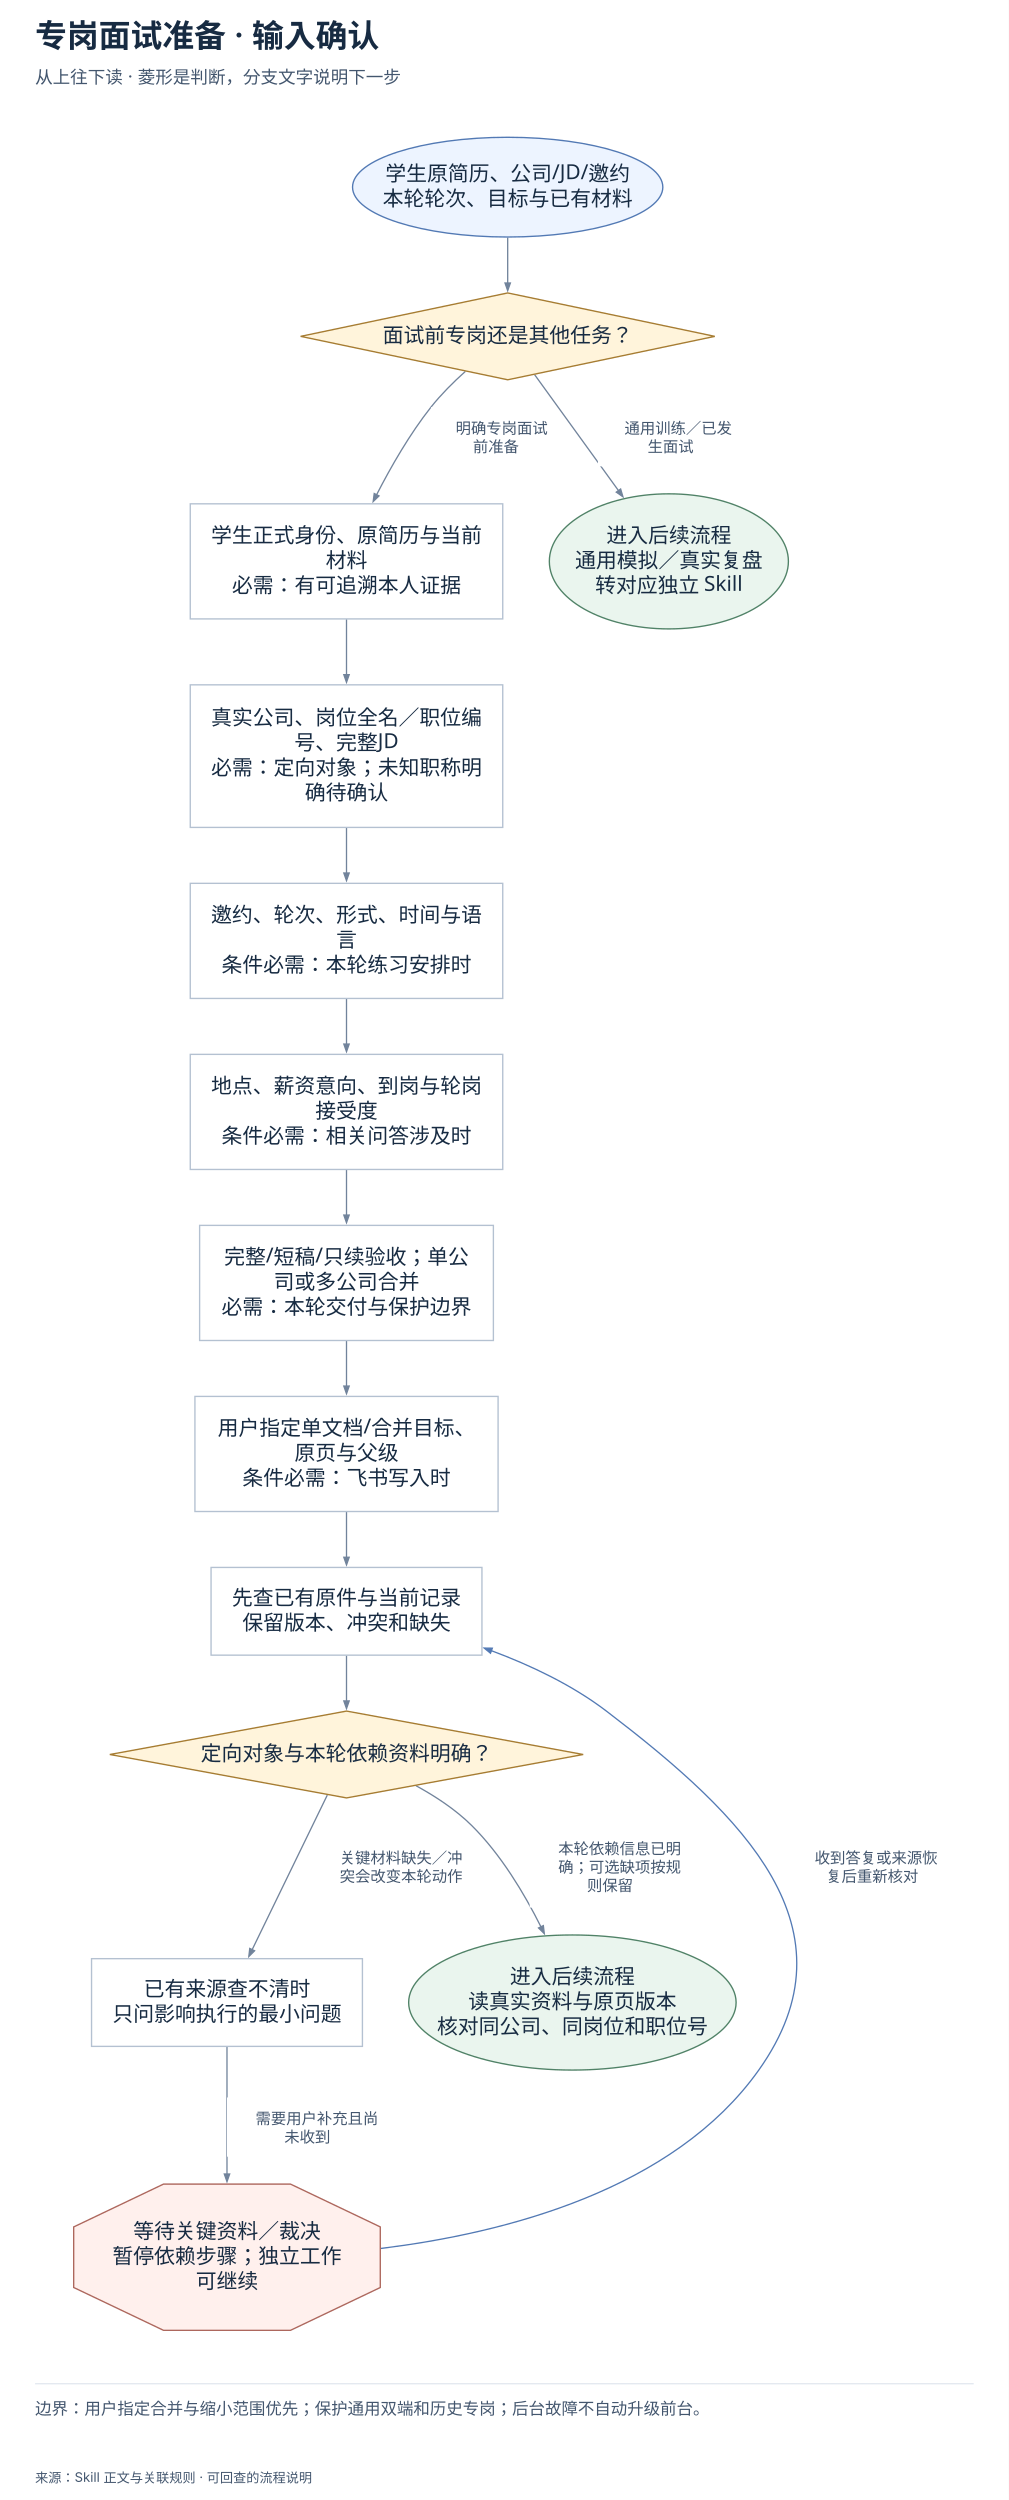
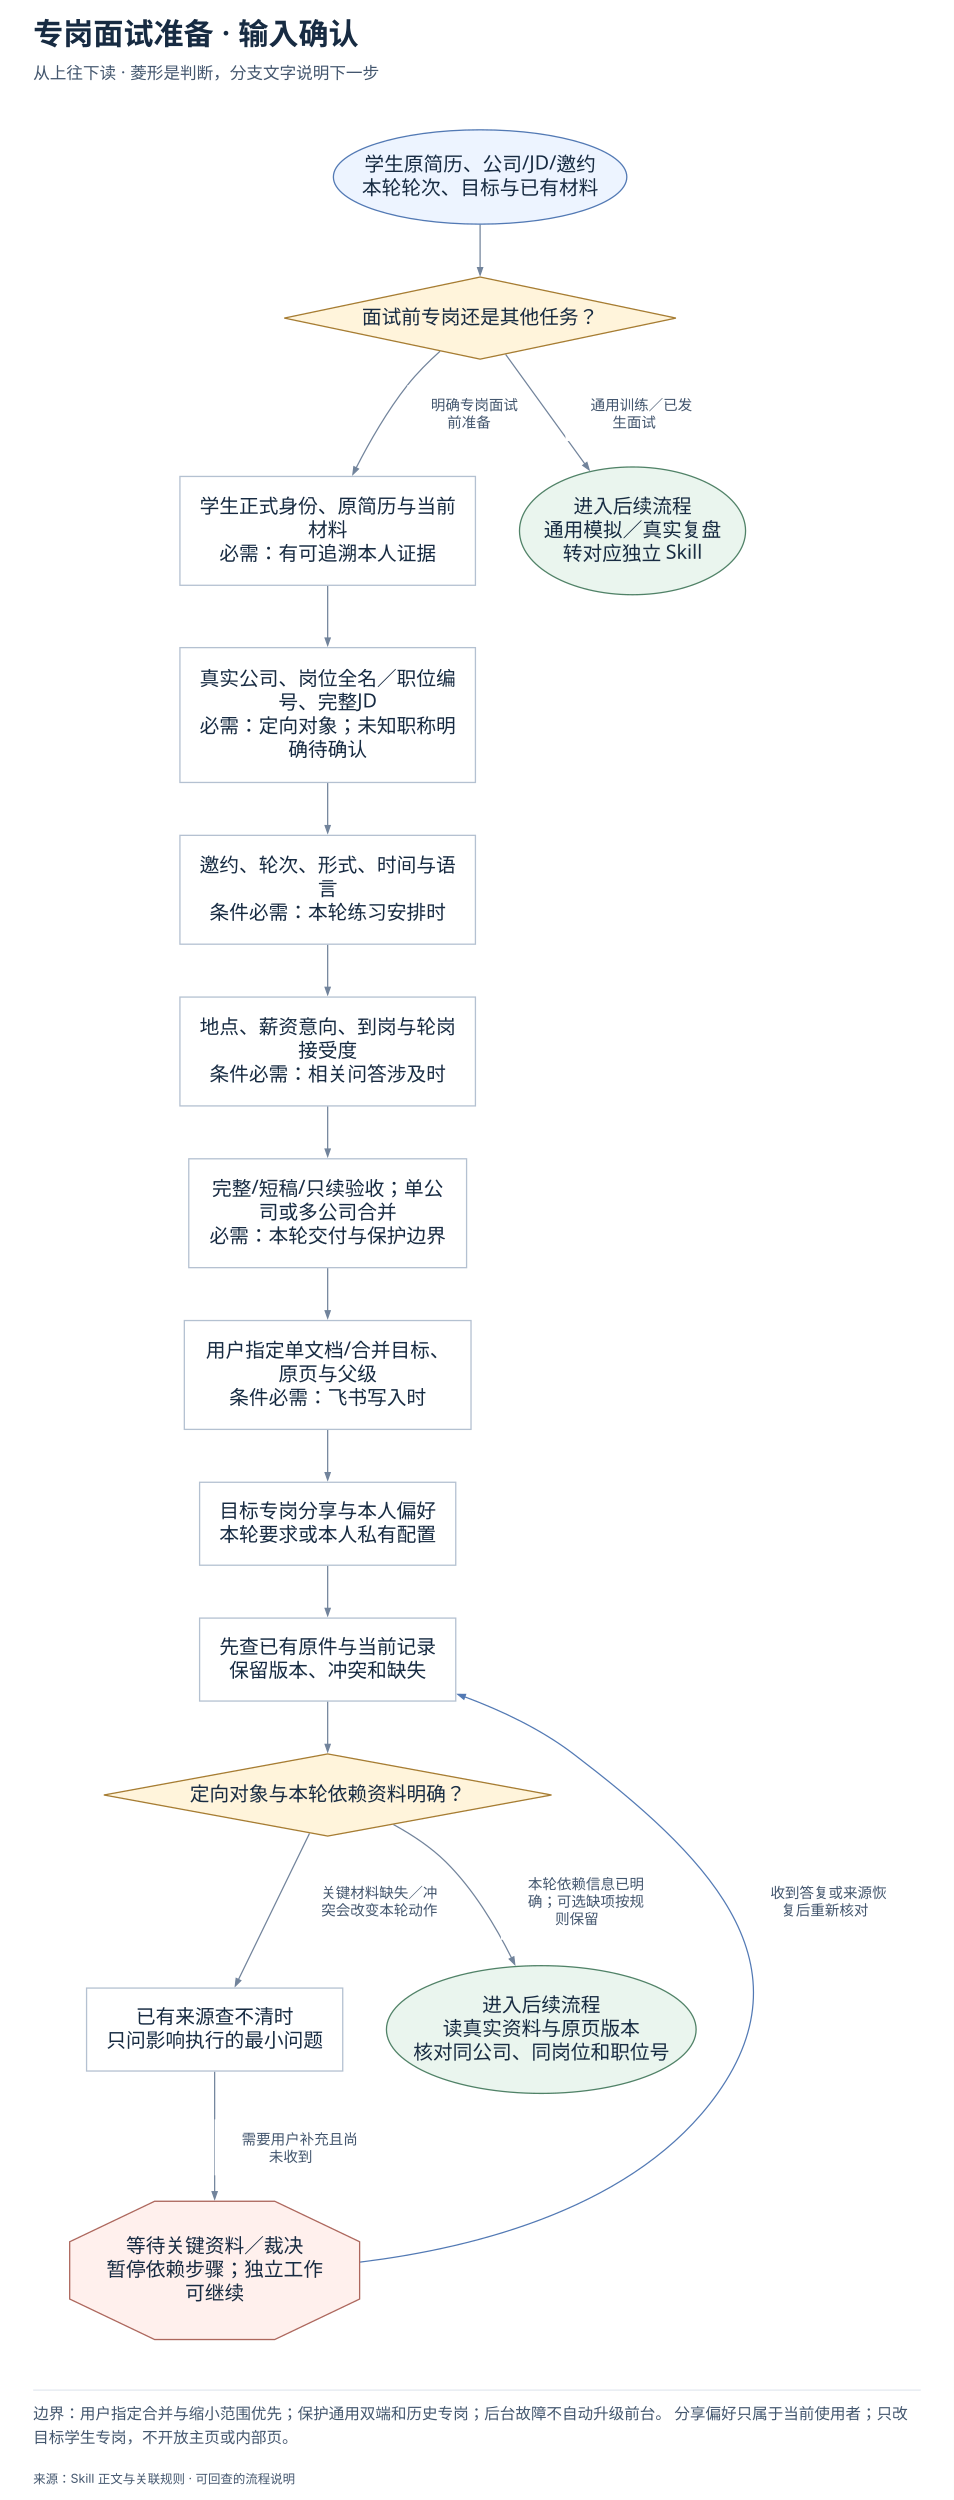
- <svg xmlns="http://www.w3.org/2000/svg" data-artifact-sha256="b2276d8bf474c78d912dc2923a04019c32953107adcbfe035f54783d035890d4" viewBox="0 0 920.00 2280.00" width="920.00" height="2280.00" role="img" aria-labelledby="title desc" data-entry-x="463.01" data-definition-sha256="fc9152d0f8b842250b7ed3d290bee42703d27e7eb51fbabf125f7e1aeb292fac" data-renderer="viz-3.31.0">
+ <svg xmlns="http://www.w3.org/2000/svg" data-artifact-sha256="f1c4687903cd3db7b03a88cca303819cd4803fcca5f23a2199c408d38185ce48" viewBox="0 0 920.00 2411.00" width="920.00" height="2411.00" role="img" aria-labelledby="title desc" data-entry-x="463.01" data-definition-sha256="b53580dc87c1bcbd3e9d6d0e47816928f0198486bc954fbf445130ed0d62e476" data-renderer="viz-3.31.0">
  <rect width="100%" height="100%" fill="white" />
  <g font-family="-apple-system,BlinkMacSystemFont,PingFang SC,sans-serif" fill="#172b42">
    <text x="32" y="43" font-size="29" font-weight="600">专岗面试准备 · 输入确认</text>
    <text x="32" y="76" font-size="16" fill="#43566e">从上往下读 · 菱形是判断，分支文字说明下一步</text>
  </g>
-   <svg x="42.00" y="100" width="836" height="2050" viewBox="0 0 836 2050">
-     <g id="graph0" class="graph" transform="scale(1 1) rotate(0) translate(25.2 2025.26)">
+   <svg x="42.00" y="100" width="836" height="2181" viewBox="0 0 836 2181">
+     <g id="graph0" class="graph" transform="scale(1 1) rotate(0) translate(25.2 2156.25)">
      <g id="edge1" class="edge">
-         <path fill="none" stroke="#71839b" stroke-width="1.2" d="M395.81,-1908.56C395.81,-1895.2 395.81,-1880.54 395.81,-1867.03" />
-         <polygon fill="#71839b" stroke="#71839b" stroke-width="1.2" points="398.26,-1867.16 395.81,-1860.16 393.36,-1867.16 398.26,-1867.16" />
+         <path fill="none" stroke="#71839b" stroke-width="1.2" d="M395.81,-2039.55C395.81,-2026.2 395.81,-2011.53 395.81,-1998.02" />
+         <polygon fill="#71839b" stroke="#71839b" stroke-width="1.2" points="398.26,-1998.15 395.81,-1991.15 393.36,-1998.15 398.26,-1998.15" />
      </g>
      <g id="edge3" class="edge">
-         <path fill="none" stroke="#71839b" stroke-width="1.2" d="M357.24,-1786.58C346.34,-1776.8 334.97,-1765.49 325.81,-1753.9 306.6,-1729.59 289.47,-1699.85 276.28,-1674.08" />
-         <polygon fill="#71839b" stroke="#71839b" stroke-width="1.2" points="278.47,-1672.99 273.13,-1667.84 274.09,-1675.19 278.47,-1672.99" />
-         <polygon fill="white" stroke="none" points="325.81,-1699.9 325.81,-1753.9 433.81,-1753.9 433.81,-1699.9 325.81,-1699.9" />
-         <text xml:space="preserve" text-anchor="start" x="348.31" y="-1729.7" font-family="PingFang SC" font-size="14.00" fill="#43566e">明确专岗面试</text>
-         <text xml:space="preserve" text-anchor="start" x="364.06" y="-1712.9" font-family="PingFang SC" font-size="14.00" fill="#43566e">前准备</text>
+         <path fill="none" stroke="#71839b" stroke-width="1.2" d="M357.24,-1917.57C346.34,-1907.79 334.97,-1896.49 325.81,-1884.89 306.6,-1860.58 289.47,-1830.85 276.28,-1805.07" />
+         <polygon fill="#71839b" stroke="#71839b" stroke-width="1.2" points="278.47,-1803.98 273.13,-1798.83 274.09,-1806.19 278.47,-1803.98" />
+         <polygon fill="white" stroke="none" points="325.81,-1830.89 325.81,-1884.89 433.81,-1884.89 433.81,-1830.89 325.81,-1830.89" />
+         <text xml:space="preserve" text-anchor="start" x="348.31" y="-1860.69" font-family="PingFang SC" font-size="14.00" fill="#43566e">明确专岗面试</text>
+         <text xml:space="preserve" text-anchor="start" x="364.06" y="-1843.89" font-family="PingFang SC" font-size="14.00" fill="#43566e">前准备</text>
      </g>
      <g id="edge2" class="edge">
-         <path fill="none" stroke="#71839b" stroke-width="1.2" d="M420.41,-1783.49C441.26,-1754.68 471.7,-1712.6 497.01,-1677.61" />
-         <polygon fill="#71839b" stroke="#71839b" stroke-width="1.2" points="498.81,-1679.29 500.93,-1672.18 494.84,-1676.42 498.81,-1679.29" />
-         <polygon fill="white" stroke="none" points="478.11,-1699.9 478.11,-1753.9 600.11,-1753.9 600.11,-1699.9 478.11,-1699.9" />
-         <text xml:space="preserve" text-anchor="start" x="502.36" y="-1729.7" font-family="PingFang SC" font-size="14.00" fill="#43566e">通用训练／已发</text>
-         <text xml:space="preserve" text-anchor="start" x="523.36" y="-1712.9" font-family="PingFang SC" font-size="14.00" fill="#43566e">生面试</text>
+         <path fill="none" stroke="#71839b" stroke-width="1.2" d="M420.41,-1914.48C441.26,-1885.67 471.7,-1843.59 497.01,-1808.6" />
+         <polygon fill="#71839b" stroke="#71839b" stroke-width="1.2" points="498.81,-1810.28 500.93,-1803.18 494.84,-1807.41 498.81,-1810.28" />
+         <polygon fill="white" stroke="none" points="478.11,-1830.89 478.11,-1884.89 600.11,-1884.89 600.11,-1830.89 478.11,-1830.89" />
+         <text xml:space="preserve" text-anchor="start" x="502.36" y="-1860.69" font-family="PingFang SC" font-size="14.00" fill="#43566e">通用训练／已发</text>
+         <text xml:space="preserve" text-anchor="start" x="523.36" y="-1843.89" font-family="PingFang SC" font-size="14.00" fill="#43566e">生面试</text>
      </g>
      <g id="edge4" class="edge">
-         <path fill="none" stroke="#71839b" stroke-width="1.2" d="M248.81,-1560.55C248.81,-1544.7 248.81,-1526.95 248.81,-1509.94" />
-         <polygon fill="#71839b" stroke="#71839b" stroke-width="1.2" points="251.26,-1509.95 248.81,-1502.95 246.36,-1509.95 251.26,-1509.95" />
+         <path fill="none" stroke="#71839b" stroke-width="1.2" d="M248.81,-1691.55C248.81,-1675.69 248.81,-1657.94 248.81,-1640.94" />
+         <polygon fill="#71839b" stroke="#71839b" stroke-width="1.2" points="251.26,-1640.94 248.81,-1633.94 246.36,-1640.94 251.26,-1640.94" />
      </g>
      <g id="edge5" class="edge">
-         <path fill="none" stroke="#71839b" stroke-width="1.2" d="M248.81,-1370.3C248.81,-1356.71 248.81,-1342.42 248.81,-1328.97" />
-         <polygon fill="#71839b" stroke="#71839b" stroke-width="1.2" points="251.26,-1329.08 248.81,-1322.08 246.36,-1329.08 251.26,-1329.08" />
+         <path fill="none" stroke="#71839b" stroke-width="1.2" d="M248.81,-1501.29C248.81,-1487.71 248.81,-1473.41 248.81,-1459.96" />
+         <polygon fill="#71839b" stroke="#71839b" stroke-width="1.2" points="251.26,-1460.08 248.81,-1453.08 246.36,-1460.08 251.26,-1460.08" />
      </g>
      <g id="edge6" class="edge">
-         <path fill="none" stroke="#71839b" stroke-width="1.2" d="M248.81,-1214.47C248.81,-1201.09 248.81,-1186.55 248.81,-1172.76" />
-         <polygon fill="#71839b" stroke="#71839b" stroke-width="1.2" points="251.26,-1173.1 248.81,-1166.1 246.36,-1173.1 251.26,-1173.1" />
+         <path fill="none" stroke="#71839b" stroke-width="1.2" d="M248.81,-1345.46C248.81,-1332.08 248.81,-1317.55 248.81,-1303.75" />
+         <polygon fill="#71839b" stroke="#71839b" stroke-width="1.2" points="251.26,-1304.09 248.81,-1297.09 246.36,-1304.09 251.26,-1304.09" />
      </g>
      <g id="edge7" class="edge">
-         <path fill="none" stroke="#71839b" stroke-width="1.2" d="M248.81,-1058.5C248.81,-1045.11 248.81,-1030.58 248.81,-1016.78" />
-         <polygon fill="#71839b" stroke="#71839b" stroke-width="1.2" points="251.26,-1017.12 248.81,-1010.12 246.36,-1017.12 251.26,-1017.12" />
+         <path fill="none" stroke="#71839b" stroke-width="1.2" d="M248.81,-1189.49C248.81,-1176.1 248.81,-1161.57 248.81,-1147.78" />
+         <polygon fill="#71839b" stroke="#71839b" stroke-width="1.2" points="251.26,-1148.12 248.81,-1141.12 246.36,-1148.12 251.26,-1148.12" />
      </g>
      <g id="edge8" class="edge">
-         <path fill="none" stroke="#71839b" stroke-width="1.2" d="M248.81,-902.52C248.81,-889.13 248.81,-874.6 248.81,-860.81" />
-         <polygon fill="#71839b" stroke="#71839b" stroke-width="1.2" points="251.26,-861.15 248.81,-854.15 246.36,-861.15 251.26,-861.15" />
+         <path fill="none" stroke="#71839b" stroke-width="1.2" d="M248.81,-1033.51C248.81,-1020.13 248.81,-1005.59 248.81,-991.8" />
+         <polygon fill="#71839b" stroke="#71839b" stroke-width="1.2" points="251.26,-992.14 248.81,-985.14 246.36,-992.14 251.26,-992.14" />
      </g>
      <g id="edge9" class="edge">
-         <path fill="none" stroke="#71839b" stroke-width="1.2" d="M248.81,-746.36C248.81,-732.78 248.81,-718.19 248.81,-704.81" />
-         <polygon fill="#71839b" stroke="#71839b" stroke-width="1.2" points="251.26,-705.04 248.81,-698.04 246.36,-705.04 251.26,-705.04" />
+         <path fill="none" stroke="#71839b" stroke-width="1.2" d="M248.81,-877.36C248.81,-863.77 248.81,-849.18 248.81,-835.81" />
+         <polygon fill="#71839b" stroke="#71839b" stroke-width="1.2" points="251.26,-836.03 248.81,-829.03 246.36,-836.03 251.26,-836.03" />
      </g>
      <g id="edge10" class="edge">
        <path fill="none" stroke="#71839b" stroke-width="1.2" d="M248.81,-615.48C248.81,-602.39 248.81,-587.66 248.81,-574" />
        <polygon fill="#71839b" stroke="#71839b" stroke-width="1.2" points="251.26,-574.02 248.81,-567.02 246.36,-574.02 251.26,-574.02" />
      </g>
      <g id="edge12" class="edge">
        <path fill="none" stroke="#71839b" stroke-width="1.2" d="M231.3,-488.14C212.7,-449.88 183.21,-389.24 162.77,-347.18" />
        <polygon fill="#71839b" stroke="#71839b" stroke-width="1.2" points="164.99,-346.15 159.72,-340.92 160.58,-348.29 164.99,-346.15" />
        <polygon fill="white" stroke="none" points="216.6,-396.06 216.6,-450.06 352.6,-450.06 352.6,-396.06 216.6,-396.06" />
        <text xml:space="preserve" text-anchor="start" x="242.6" y="-425.86" font-family="PingFang SC" font-size="14.00" fill="#43566e">关键材料缺失／冲</text>
        <text xml:space="preserve" text-anchor="start" x="242.6" y="-409.06" font-family="PingFang SC" font-size="14.00" fill="#43566e">突会改变本轮动作</text>
      </g>
      <g id="edge11" class="edge">
        <path fill="none" stroke="#71839b" stroke-width="1.2" d="M312.15,-496.71C329.91,-487.02 348.31,-474.9 362.81,-460.56 389.35,-434.32 410.75,-398.83 426.2,-367.88" />
        <polygon fill="#71839b" stroke="#71839b" stroke-width="1.2" points="428.33,-369.12 429.21,-361.75 423.93,-366.96 428.33,-369.12" />
        <polygon fill="white" stroke="none" points="415.87,-385.56 415.87,-460.56 551.87,-460.56 551.87,-385.56 415.87,-385.56" />
        <text xml:space="preserve" text-anchor="start" x="441.87" y="-434.26" font-family="PingFang SC" font-size="14.00" fill="#43566e">本轮依赖信息已明</text>
        <text xml:space="preserve" text-anchor="start" x="441.87" y="-417.46" font-family="PingFang SC" font-size="14.00" fill="#43566e">确；可选缺项按规</text>
        <text xml:space="preserve" text-anchor="start" x="468.12" y="-400.66" font-family="PingFang SC" font-size="14.00" fill="#43566e">则保留</text>
      </g>
      <g id="edge13" class="edge">
        <path fill="none" stroke="#71839b" stroke-width="1.2" d="M139.81,-258.37C139.81,-226.57 139.81,-181 139.81,-142.39" />
        <polygon fill="#71839b" stroke="#71839b" stroke-width="1.2" points="142.26,-142.57 139.81,-135.57 137.36,-142.57 142.26,-142.57" />
        <polygon fill="white" stroke="none" points="139.81,-158.36 139.81,-212.36 275.81,-212.36 275.81,-158.36 139.81,-158.36" />
        <text xml:space="preserve" text-anchor="start" x="165.81" y="-188.16" font-family="PingFang SC" font-size="14.00" fill="#43566e">需要用户补充且尚</text>
        <text xml:space="preserve" text-anchor="start" x="192.06" y="-171.36" font-family="PingFang SC" font-size="14.00" fill="#43566e">未收到</text>
      </g>
      <g id="edge14" class="edge">
        <path fill="none" stroke="#5279b4" stroke-width="1.2" d="M280.01,-74.66C393.66,-88.6 547.25,-128.05 624.81,-237.36 716.29,-366.28 611.49,-468.87 485.81,-564.76 454.91,-588.34 417.12,-606.36 380.87,-619.86" />
        <polygon fill="#5279b4" stroke="#5279b4" stroke-width="1.2" points="380.12,-617.52 374.38,-622.22 381.8,-622.13 380.12,-617.52" />
        <polygon fill="white" stroke="none" points="649.78,-396.06 649.78,-450.06 785.78,-450.06 785.78,-396.06 649.78,-396.06" />
        <text xml:space="preserve" text-anchor="start" x="675.78" y="-425.86" font-family="PingFang SC" font-size="14.00" fill="#43566e">收到答复或来源恢</text>
        <text xml:space="preserve" text-anchor="start" x="686.28" y="-409.06" font-family="PingFang SC" font-size="14.00" fill="#43566e">复后重新核对</text>
      </g>
+       <g id="edge15" class="edge">
+         <path fill="none" stroke="#71839b" stroke-width="1.2" d="M248.81,-746.35C248.81,-733.34 248.81,-718.72 248.81,-705.13" />
+         <polygon fill="#71839b" stroke="#71839b" stroke-width="1.2" points="251.26,-705.18 248.81,-698.18 246.36,-705.18 251.26,-705.18" />
+       </g>
      <g id="node1" class="node">
-         <ellipse fill="#edf4ff" stroke="#5279b4" stroke-width="1.25" cx="395.81" cy="-1954.58" rx="141.49" ry="45.48" />
-         <text xml:space="preserve" text-anchor="middle" x="395.81" y="-1960.28" font-family="PingFang SC" font-size="19.00" fill="#172b42">学生原简历、公司/JD/邀约</text>
-         <text xml:space="preserve" text-anchor="middle" x="395.81" y="-1937.48" font-family="PingFang SC" font-size="19.00" fill="#172b42">本轮轮次、目标与已有材料</text>
+         <ellipse fill="#edf4ff" stroke="#5279b4" stroke-width="1.25" cx="395.81" cy="-2085.57" rx="141.49" ry="45.48" />
+         <text xml:space="preserve" text-anchor="middle" x="395.81" y="-2091.27" font-family="PingFang SC" font-size="19.00" fill="#172b42">学生原简历、公司/JD/邀约</text>
+         <text xml:space="preserve" text-anchor="middle" x="395.81" y="-2068.47" font-family="PingFang SC" font-size="19.00" fill="#172b42">本轮轮次、目标与已有材料</text>
      </g>
      <g id="node2" class="node">
-         <polygon fill="#fff4db" stroke="#a67c32" stroke-width="1.25" points="395.81,-1858.1 206.95,-1818.5 395.81,-1778.9 584.67,-1818.5 395.81,-1858.1" />
-         <text xml:space="preserve" text-anchor="middle" x="395.81" y="-1812.8" font-family="PingFang SC" font-size="19.00" fill="#172b42">面试前专岗还是其他任务？</text>
+         <polygon fill="#fff4db" stroke="#a67c32" stroke-width="1.25" points="395.81,-1989.09 206.95,-1949.49 395.81,-1909.89 584.67,-1949.49 395.81,-1989.09" />
+         <text xml:space="preserve" text-anchor="middle" x="395.81" y="-1943.79" font-family="PingFang SC" font-size="19.00" fill="#172b42">面试前专岗还是其他任务？</text>
      </g>
      <g id="node3" class="node">
-         <polygon fill="#ffffff" stroke="#b4c1d1" stroke-width="1.25" points="391.3,-1665.78 106.32,-1665.78 106.32,-1560.81 391.3,-1560.81 391.3,-1665.78" />
-         <text xml:space="preserve" text-anchor="middle" x="248.81" y="-1630.39" font-family="PingFang SC" font-size="19.00" fill="#172b42">学生正式身份、原简历与当前</text>
-         <text xml:space="preserve" text-anchor="middle" x="248.81" y="-1607.59" font-family="PingFang SC" font-size="19.00" fill="#172b42">材料</text>
-         <text xml:space="preserve" text-anchor="middle" x="248.81" y="-1584.79" font-family="PingFang SC" font-size="19.00" fill="#172b42">必需：有可追溯本人证据</text>
+         <polygon fill="#ffffff" stroke="#b4c1d1" stroke-width="1.25" points="391.3,-1796.77 106.32,-1796.77 106.32,-1691.8 391.3,-1691.8 391.3,-1796.77" />
+         <text xml:space="preserve" text-anchor="middle" x="248.81" y="-1761.39" font-family="PingFang SC" font-size="19.00" fill="#172b42">学生正式身份、原简历与当前</text>
+         <text xml:space="preserve" text-anchor="middle" x="248.81" y="-1738.59" font-family="PingFang SC" font-size="19.00" fill="#172b42">材料</text>
+         <text xml:space="preserve" text-anchor="middle" x="248.81" y="-1715.79" font-family="PingFang SC" font-size="19.00" fill="#172b42">必需：有可追溯本人证据</text>
      </g>
      <g id="node4" class="node">
-         <polygon fill="#ffffff" stroke="#b4c1d1" stroke-width="1.25" points="391.3,-1500.69 106.32,-1500.69 106.32,-1370.66 391.3,-1370.66 391.3,-1500.69" />
-         <text xml:space="preserve" text-anchor="middle" x="248.81" y="-1464.18" font-family="PingFang SC" font-size="19.00" fill="#172b42">真实公司、岗位全名／职位编</text>
-         <text xml:space="preserve" text-anchor="middle" x="248.81" y="-1441.38" font-family="PingFang SC" font-size="19.00" fill="#172b42">号、完整JD</text>
-         <text xml:space="preserve" text-anchor="middle" x="248.81" y="-1418.58" font-family="PingFang SC" font-size="19.00" fill="#172b42">必需：定向对象；未知职称明</text>
-         <text xml:space="preserve" text-anchor="middle" x="248.81" y="-1395.78" font-family="PingFang SC" font-size="19.00" fill="#172b42">确待确认</text>
+         <polygon fill="#ffffff" stroke="#b4c1d1" stroke-width="1.25" points="391.3,-1631.68 106.32,-1631.68 106.32,-1501.65 391.3,-1501.65 391.3,-1631.68" />
+         <text xml:space="preserve" text-anchor="middle" x="248.81" y="-1595.17" font-family="PingFang SC" font-size="19.00" fill="#172b42">真实公司、岗位全名／职位编</text>
+         <text xml:space="preserve" text-anchor="middle" x="248.81" y="-1572.37" font-family="PingFang SC" font-size="19.00" fill="#172b42">号、完整JD</text>
+         <text xml:space="preserve" text-anchor="middle" x="248.81" y="-1549.57" font-family="PingFang SC" font-size="19.00" fill="#172b42">必需：定向对象；未知职称明</text>
+         <text xml:space="preserve" text-anchor="middle" x="248.81" y="-1526.77" font-family="PingFang SC" font-size="19.00" fill="#172b42">确待确认</text>
      </g>
      <g id="node5" class="node">
-         <polygon fill="#ffffff" stroke="#b4c1d1" stroke-width="1.25" points="391.3,-1319.66 106.32,-1319.66 106.32,-1214.68 391.3,-1214.68 391.3,-1319.66" />
-         <text xml:space="preserve" text-anchor="middle" x="248.81" y="-1284.27" font-family="PingFang SC" font-size="19.00" fill="#172b42">邀约、轮次、形式、时间与语</text>
-         <text xml:space="preserve" text-anchor="middle" x="248.81" y="-1261.47" font-family="PingFang SC" font-size="19.00" fill="#172b42">言</text>
-         <text xml:space="preserve" text-anchor="middle" x="248.81" y="-1238.67" font-family="PingFang SC" font-size="19.00" fill="#172b42">条件必需：本轮练习安排时</text>
+         <polygon fill="#ffffff" stroke="#b4c1d1" stroke-width="1.25" points="391.3,-1450.65 106.32,-1450.65 106.32,-1345.68 391.3,-1345.68 391.3,-1450.65" />
+         <text xml:space="preserve" text-anchor="middle" x="248.81" y="-1415.26" font-family="PingFang SC" font-size="19.00" fill="#172b42">邀约、轮次、形式、时间与语</text>
+         <text xml:space="preserve" text-anchor="middle" x="248.81" y="-1392.46" font-family="PingFang SC" font-size="19.00" fill="#172b42">言</text>
+         <text xml:space="preserve" text-anchor="middle" x="248.81" y="-1369.66" font-family="PingFang SC" font-size="19.00" fill="#172b42">条件必需：本轮练习安排时</text>
      </g>
      <g id="node6" class="node">
-         <polygon fill="#ffffff" stroke="#b4c1d1" stroke-width="1.25" points="391.3,-1163.68 106.32,-1163.68 106.32,-1058.71 391.3,-1058.71 391.3,-1163.68" />
-         <text xml:space="preserve" text-anchor="middle" x="248.81" y="-1128.3" font-family="PingFang SC" font-size="19.00" fill="#172b42">地点、薪资意向、到岗与轮岗</text>
-         <text xml:space="preserve" text-anchor="middle" x="248.81" y="-1105.5" font-family="PingFang SC" font-size="19.00" fill="#172b42">接受度</text>
-         <text xml:space="preserve" text-anchor="middle" x="248.81" y="-1082.7" font-family="PingFang SC" font-size="19.00" fill="#172b42">条件必需：相关问答涉及时</text>
+         <polygon fill="#ffffff" stroke="#b4c1d1" stroke-width="1.25" points="391.3,-1294.68 106.32,-1294.68 106.32,-1189.7 391.3,-1189.7 391.3,-1294.68" />
+         <text xml:space="preserve" text-anchor="middle" x="248.81" y="-1259.29" font-family="PingFang SC" font-size="19.00" fill="#172b42">地点、薪资意向、到岗与轮岗</text>
+         <text xml:space="preserve" text-anchor="middle" x="248.81" y="-1236.49" font-family="PingFang SC" font-size="19.00" fill="#172b42">接受度</text>
+         <text xml:space="preserve" text-anchor="middle" x="248.81" y="-1213.69" font-family="PingFang SC" font-size="19.00" fill="#172b42">条件必需：相关问答涉及时</text>
      </g>
      <g id="node7" class="node">
-         <polygon fill="#ffffff" stroke="#b4c1d1" stroke-width="1.25" points="382.77,-1007.71 114.85,-1007.71 114.85,-902.73 382.77,-902.73 382.77,-1007.71" />
-         <text xml:space="preserve" text-anchor="middle" x="248.81" y="-972.32" font-family="PingFang SC" font-size="19.00" fill="#172b42">完整/短稿/只续验收；单公</text>
-         <text xml:space="preserve" text-anchor="middle" x="248.81" y="-949.52" font-family="PingFang SC" font-size="19.00" fill="#172b42">司或多公司合并</text>
-         <text xml:space="preserve" text-anchor="middle" x="248.81" y="-926.72" font-family="PingFang SC" font-size="19.00" fill="#172b42">必需：本轮交付与保护边界</text>
+         <polygon fill="#ffffff" stroke="#b4c1d1" stroke-width="1.25" points="382.77,-1138.7 114.85,-1138.7 114.85,-1033.72 382.77,-1033.72 382.77,-1138.7" />
+         <text xml:space="preserve" text-anchor="middle" x="248.81" y="-1103.31" font-family="PingFang SC" font-size="19.00" fill="#172b42">完整/短稿/只续验收；单公</text>
+         <text xml:space="preserve" text-anchor="middle" x="248.81" y="-1080.51" font-family="PingFang SC" font-size="19.00" fill="#172b42">司或多公司合并</text>
+         <text xml:space="preserve" text-anchor="middle" x="248.81" y="-1057.71" font-family="PingFang SC" font-size="19.00" fill="#172b42">必需：本轮交付与保护边界</text>
      </g>
      <g id="node8" class="node">
-         <polygon fill="#ffffff" stroke="#b4c1d1" stroke-width="1.25" points="387.05,-851.73 110.57,-851.73 110.57,-746.76 387.05,-746.76 387.05,-851.73" />
-         <text xml:space="preserve" text-anchor="middle" x="248.81" y="-816.34" font-family="PingFang SC" font-size="19.00" fill="#172b42">用户指定单文档/合并目标、</text>
-         <text xml:space="preserve" text-anchor="middle" x="248.81" y="-793.54" font-family="PingFang SC" font-size="19.00" fill="#172b42">原页与父级</text>
-         <text xml:space="preserve" text-anchor="middle" x="248.81" y="-770.74" font-family="PingFang SC" font-size="19.00" fill="#172b42">条件必需：飞书写入时</text>
+         <polygon fill="#ffffff" stroke="#b4c1d1" stroke-width="1.25" points="387.05,-982.72 110.57,-982.72 110.57,-877.75 387.05,-877.75 387.05,-982.72" />
+         <text xml:space="preserve" text-anchor="middle" x="248.81" y="-947.34" font-family="PingFang SC" font-size="19.00" fill="#172b42">用户指定单文档/合并目标、</text>
+         <text xml:space="preserve" text-anchor="middle" x="248.81" y="-924.54" font-family="PingFang SC" font-size="19.00" fill="#172b42">原页与父级</text>
+         <text xml:space="preserve" text-anchor="middle" x="248.81" y="-901.74" font-family="PingFang SC" font-size="19.00" fill="#172b42">条件必需：飞书写入时</text>
      </g>
      <g id="node9" class="node">
        <polygon fill="#ffffff" stroke="#b4c1d1" stroke-width="1.25" points="372.33,-695.76 125.29,-695.76 125.29,-615.76 372.33,-615.76 372.33,-695.76" />
        <text xml:space="preserve" text-anchor="middle" x="248.81" y="-661.46" font-family="PingFang SC" font-size="19.00" fill="#172b42">先查已有原件与当前记录</text>
        <text xml:space="preserve" text-anchor="middle" x="248.81" y="-638.66" font-family="PingFang SC" font-size="19.00" fill="#172b42">保留版本、冲突和缺失</text>
      </g>
      <g id="node10" class="node">
        <polygon fill="#fff4db" stroke="#a67c32" stroke-width="1.25" points="248.81,-564.76 32.95,-525.16 248.81,-485.56 464.67,-525.16 248.81,-564.76" />
        <text xml:space="preserve" text-anchor="middle" x="248.81" y="-519.46" font-family="PingFang SC" font-size="19.00" fill="#172b42">定向对象与本轮依赖资料明确？</text>
      </g>
      <g id="node11" class="node">
        <polygon fill="#ffffff" stroke="#b4c1d1" stroke-width="1.25" points="263.33,-338.96 16.29,-338.96 16.29,-258.96 263.33,-258.96 263.33,-338.96" />
        <text xml:space="preserve" text-anchor="middle" x="139.81" y="-304.66" font-family="PingFang SC" font-size="19.00" fill="#172b42">已有来源查不清时</text>
        <text xml:space="preserve" text-anchor="middle" x="139.81" y="-281.86" font-family="PingFang SC" font-size="19.00" fill="#172b42">只问影响执行的最小问题</text>
      </g>
      <g id="node12" class="node">
        <polygon fill="#fff0ed" stroke="#ad675d" stroke-width="1.25" points="279.62,-39.06 279.62,-94.3 197.72,-133.36 81.9,-133.36 0,-94.3 0,-39.06 81.9,0 197.72,0 279.62,-39.06" />
        <text xml:space="preserve" text-anchor="middle" x="139.81" y="-83.78" font-family="PingFang SC" font-size="19.00" fill="#172b42">等待关键资料／裁决</text>
        <text xml:space="preserve" text-anchor="middle" x="139.81" y="-60.98" font-family="PingFang SC" font-size="19.00" fill="#172b42">暂停依赖步骤；独立工作</text>
        <text xml:space="preserve" text-anchor="middle" x="139.81" y="-38.18" font-family="PingFang SC" font-size="19.00" fill="#172b42">可继续</text>
      </g>
      <g id="node13" class="node">
-         <ellipse fill="#eaf5ee" stroke="#508267" stroke-width="1.25" cx="542.81" cy="-1613.29" rx="109.01" ry="61.6" />
-         <text xml:space="preserve" text-anchor="middle" x="542.81" y="-1630.39" font-family="PingFang SC" font-size="19.00" fill="#172b42">进入后续流程</text>
-         <text xml:space="preserve" text-anchor="middle" x="542.81" y="-1607.59" font-family="PingFang SC" font-size="19.00" fill="#172b42">通用模拟／真实复盘</text>
-         <text xml:space="preserve" text-anchor="middle" x="542.81" y="-1584.79" font-family="PingFang SC" font-size="19.00" fill="#172b42">转对应独立 Skill</text>
+         <polygon fill="#ffffff" stroke="#b4c1d1" stroke-width="1.25" points="372.33,-826.75 125.29,-826.75 125.29,-746.76 372.33,-746.76 372.33,-826.75" />
+         <text xml:space="preserve" text-anchor="middle" x="248.81" y="-792.45" font-family="PingFang SC" font-size="19.00" fill="#172b42">目标专岗分享与本人偏好</text>
+         <text xml:space="preserve" text-anchor="middle" x="248.81" y="-769.65" font-family="PingFang SC" font-size="19.00" fill="#172b42">本轮要求或本人私有配置</text>
      </g>
      <g id="node14" class="node">
+         <ellipse fill="#eaf5ee" stroke="#508267" stroke-width="1.25" cx="542.81" cy="-1744.29" rx="109.01" ry="61.6" />
+         <text xml:space="preserve" text-anchor="middle" x="542.81" y="-1761.39" font-family="PingFang SC" font-size="19.00" fill="#172b42">进入后续流程</text>
+         <text xml:space="preserve" text-anchor="middle" x="542.81" y="-1738.59" font-family="PingFang SC" font-size="19.00" fill="#172b42">通用模拟／真实复盘</text>
+         <text xml:space="preserve" text-anchor="middle" x="542.81" y="-1715.79" font-family="PingFang SC" font-size="19.00" fill="#172b42">转对应独立 Skill</text>
+       </g>
+       <g id="node15" class="node">
        <ellipse fill="#eaf5ee" stroke="#508267" stroke-width="1.25" cx="454.81" cy="-298.96" rx="149.32" ry="61.6" />
        <text xml:space="preserve" text-anchor="middle" x="454.81" y="-316.06" font-family="PingFang SC" font-size="19.00" fill="#172b42">进入后续流程</text>
        <text xml:space="preserve" text-anchor="middle" x="454.81" y="-293.26" font-family="PingFang SC" font-size="19.00" fill="#172b42">读真实资料与原页版本</text>
        <text xml:space="preserve" text-anchor="middle" x="454.81" y="-270.46" font-family="PingFang SC" font-size="19.00" fill="#172b42">核对同公司、同岗位和职位号</text>
      </g>
    </g>
  </svg>
-   <path d="M32 2174H888" stroke="#dce3ec" />
+   <path d="M32 2305H888" stroke="#dce3ec" />
  <g font-family="-apple-system,BlinkMacSystemFont,PingFang SC,sans-serif" fill="#43566e">
-     <text x="32" y="2202" font-size="15">边界：用户指定合并与缩小范围优先；保护通用双端和历史专岗；后台故障不自动升级前台。</text>
-     <text x="32" y="2264" font-size="12">来源：Skill 正文与关联规则 · 可回查的流程说明</text>
+     <text x="32" y="2333" font-size="15">边界：用户指定合并与缩小范围优先；保护通用双端和历史专岗；后台故障不自动升级前台。 分享偏好只属于当前使用者；只改</text>
+     <text x="32" y="2356" font-size="15">目标学生专岗，不开放主页或内部页。</text>
+     <text x="32" y="2395" font-size="12">来源：Skill 正文与关联规则 · 可回查的流程说明</text>
  </g>
</svg>
